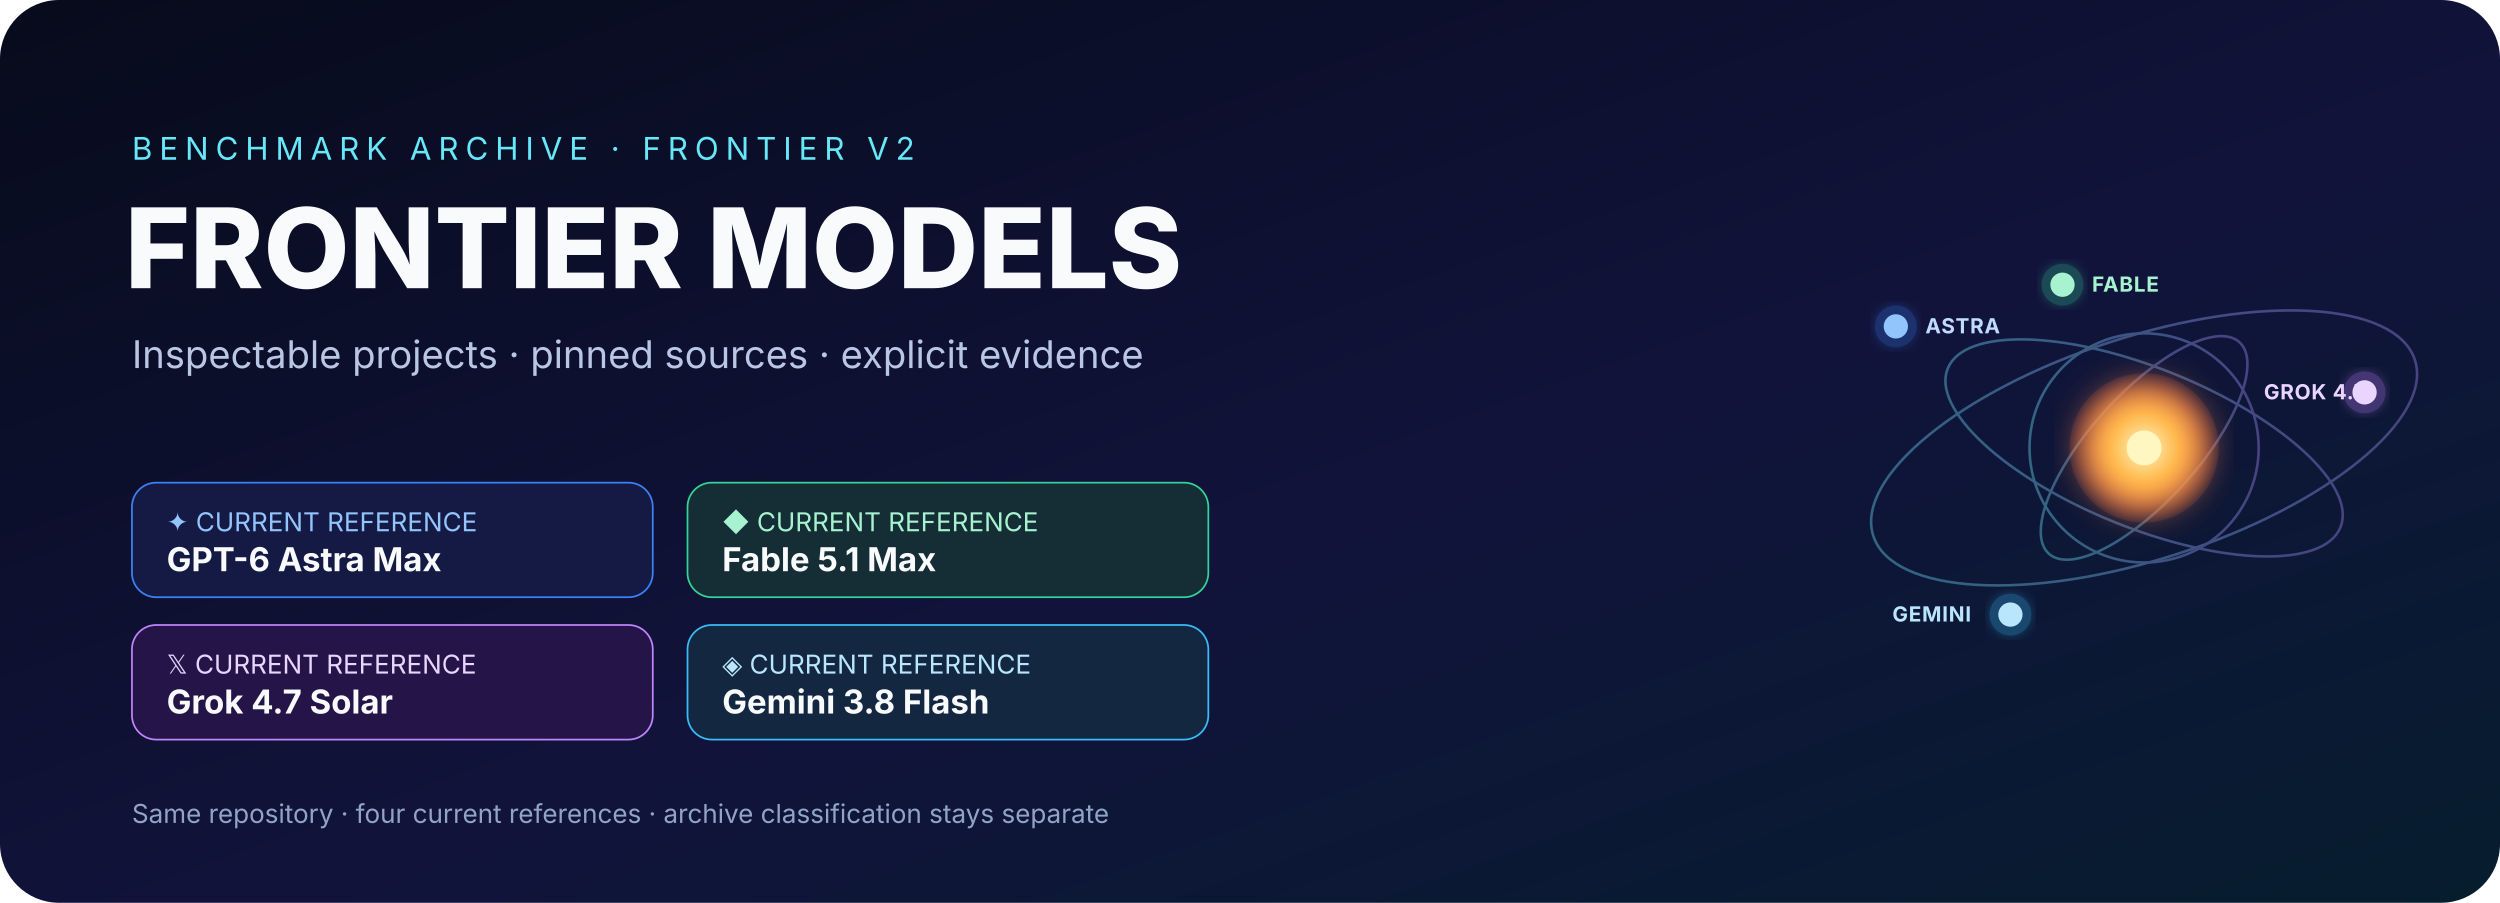
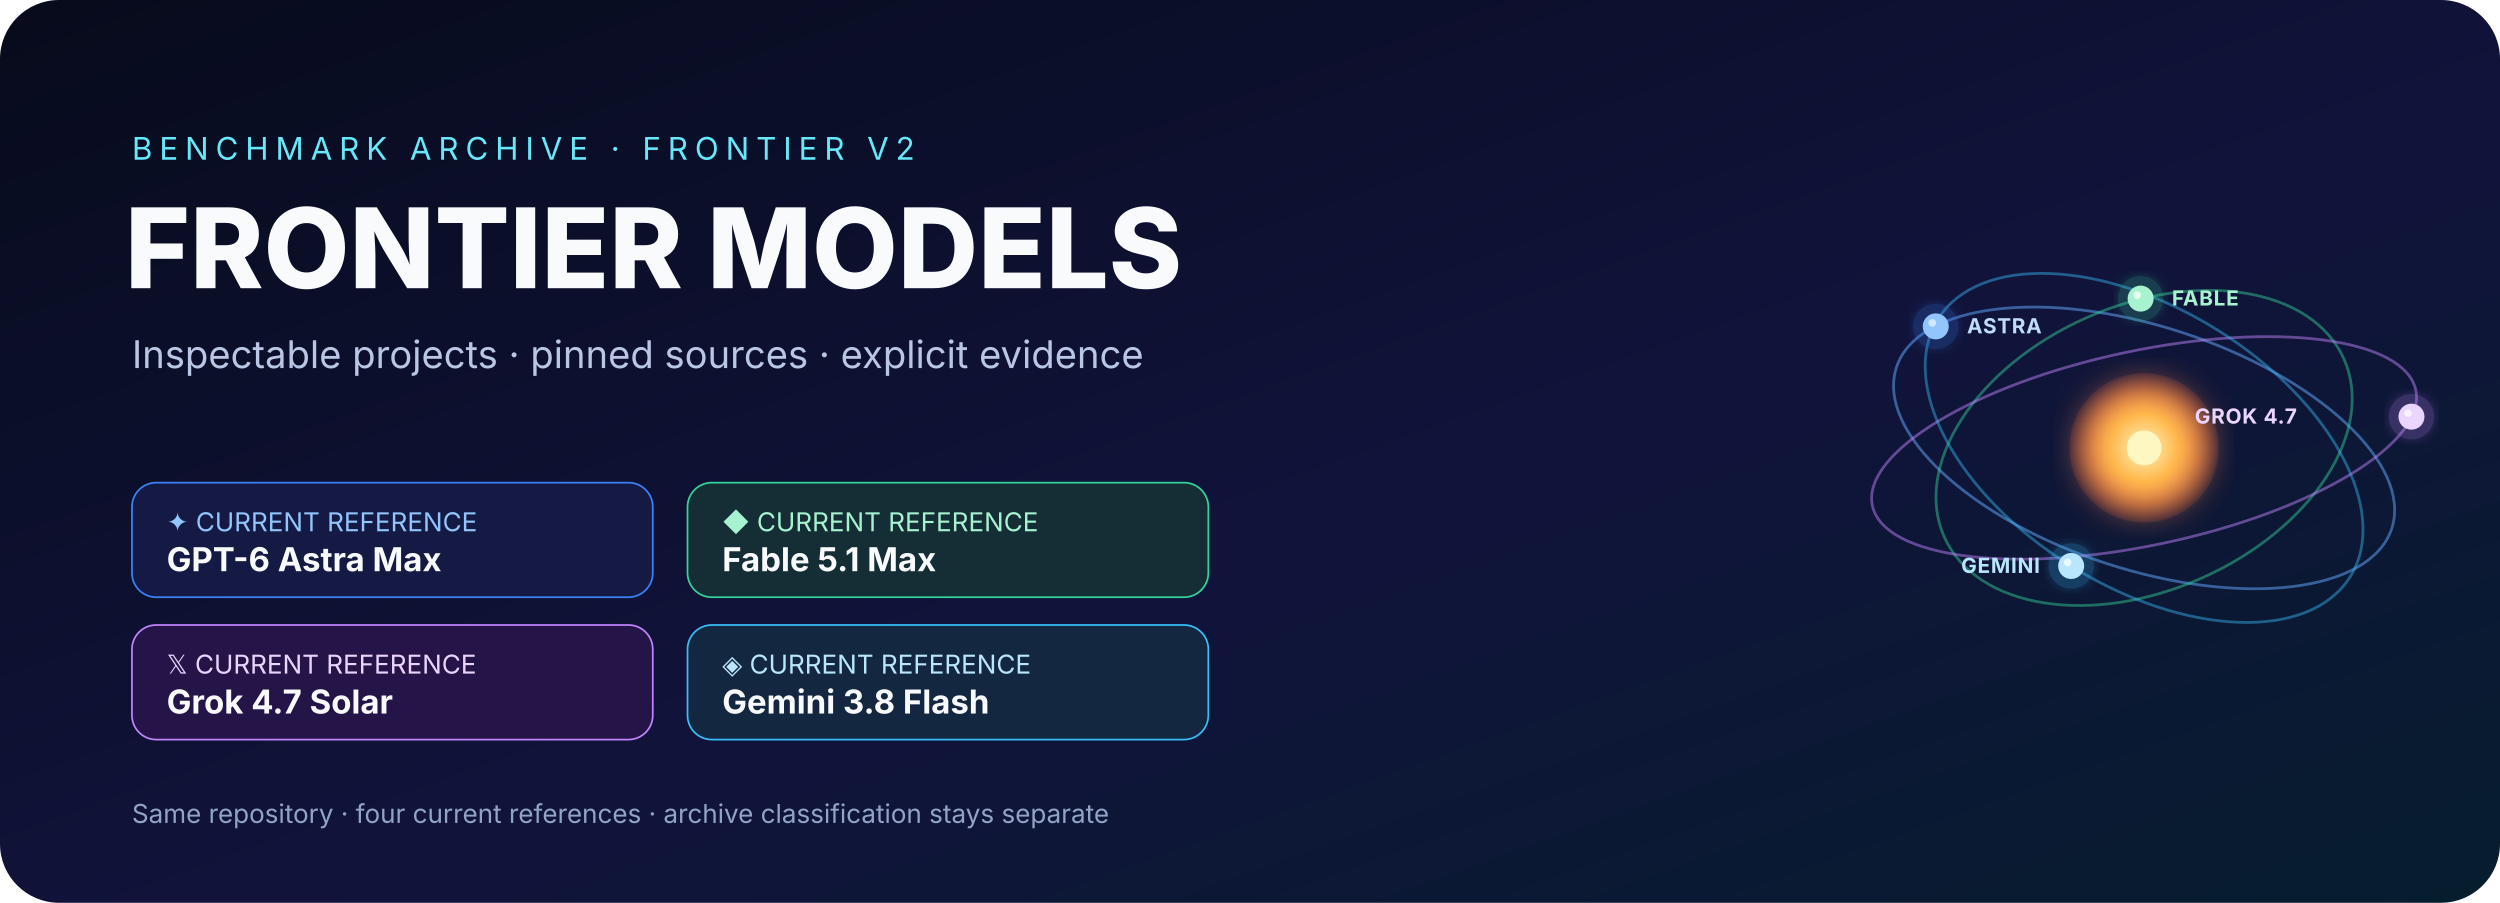
<svg xmlns="http://www.w3.org/2000/svg" viewBox="0 0 1440 520" role="img" aria-labelledby="title desc">
  <defs>
    <linearGradient id="bg" x1="0" y1="0" x2="1" y2="1">
      <stop stop-color="#070b1b" />
      <stop offset=".55" stop-color="#11133b" />
      <stop offset="1" stop-color="#061d2e" />
    </linearGradient>
    <radialGradient id="sun">
      <stop stop-color="#fff5bd" />
      <stop offset=".45" stop-color="#ffb84d" />
      <stop offset="1" stop-color="#ff6b3d" stop-opacity=".12" />
    </radialGradient>
    <linearGradient id="line">
      <stop stop-color="#6ee7ff" />
      <stop offset="1" stop-color="#a78bfa" />
    </linearGradient>
    <filter id="glow">
      <feGaussianBlur stdDeviation="8" result="b" />
      <feMerge>
        <feMergeNode in="b" />
        <feMergeNode in="SourceGraphic" />
      </feMerge>
    </filter>
    <filter id="bubble-glow">
      <feGaussianBlur stdDeviation="3" result="b" />
      <feMerge>
        <feMergeNode in="b" />
        <feMergeNode in="SourceGraphic" />
      </feMerge>
    </filter>
  </defs>
  <rect width="1440" height="520" rx="34" fill="url(#bg)" />
-   <g opacity=".38" fill="none" stroke="url(#line)" stroke-width="1.5">
-     <ellipse cx="1235" cy="258" rx="164" ry="64" transform="rotate(-18 1235 258)" />
-     <ellipse cx="1235" cy="258" rx="122" ry="46" transform="rotate(22 1235 258)" />
-     <ellipse cx="1235" cy="258" rx="82" ry="31" transform="rotate(-48 1235 258)" />
-     <circle cx="1235" cy="258" r="66" />
+   <g fill="none" stroke-width="1.6">
+     <ellipse cx="1235" cy="258" rx="150" ry="70" transform="rotate(18 1235 258)" stroke="#60a5fa" stroke-opacity=".52" />
+     <ellipse cx="1235" cy="258" rx="126" ry="82" transform="rotate(-24 1235 258)" stroke="#34d399" stroke-opacity=".46" />
+     <ellipse cx="1235" cy="258" rx="160" ry="56" transform="rotate(-12 1235 258)" stroke="#c084fc" stroke-opacity=".48" />
+     <ellipse cx="1235" cy="258" rx="140" ry="80" transform="rotate(32 1235 258)" stroke="#38bdf8" stroke-opacity=".44" />
  </g>
  <circle cx="1235" cy="258" r="43" fill="url(#sun)" filter="url(#glow)" />
  <circle cx="1235" cy="258" r="10" fill="#fff7c2" />
  <g font-family="Inter,Segoe UI,Arial,sans-serif" font-size="12" font-weight="700" letter-spacing=".4">
-     <g transform="translate(1092 188)">
-       <circle r="12" fill="#3b82f6" opacity=".28" filter="url(#bubble-glow)" />
-       <circle r="7" fill="#93c5fd" />
-       <text x="17" y="4" fill="#bfdbfe">ASTRA</text>
+     <g transform="translate(1115 188)">
+       <circle r="13" fill="#3b82f6" opacity=".22" filter="url(#bubble-glow)" />
+       <circle r="7.5" fill="#93c5fd" />
+       <circle cx="-2" cy="-2" r="2.2" fill="#dbeafe" opacity=".9" />
+       <text x="18" y="4" fill="#bfdbfe">ASTRA</text>
    </g>
-     <g transform="translate(1188 164)">
-       <circle r="12" fill="#34d399" opacity=".28" filter="url(#bubble-glow)" />
-       <circle r="7" fill="#a7f3d0" />
-       <text x="17" y="4" fill="#a7f3d0">FABLE</text>
+     <g transform="translate(1233 172)">
+       <circle r="13" fill="#34d399" opacity=".22" filter="url(#bubble-glow)" />
+       <circle r="7.5" fill="#a7f3d0" />
+       <circle cx="-2" cy="-2" r="2.2" fill="#ecfdf5" opacity=".9" />
+       <text x="18" y="4" fill="#a7f3d0">FABLE</text>
    </g>
-     <g transform="translate(1362 226)">
-       <circle r="12" fill="#c084fc" opacity=".3" filter="url(#bubble-glow)" />
-       <circle r="7" fill="#e9d5ff" />
-       <text x="-58" y="4" fill="#e9d5ff">GROK 4.7</text>
+     <g transform="translate(1389 240)">
+       <circle r="13" fill="#c084fc" opacity=".24" filter="url(#bubble-glow)" />
+       <circle r="7.5" fill="#e9d5ff" />
+       <circle cx="-2" cy="-2" r="2.2" fill="#faf5ff" opacity=".9" />
+       <text x="-66" y="4" text-anchor="end" fill="#e9d5ff">GROK 4.7</text>
    </g>
-     <g transform="translate(1158 354)">
-       <circle r="12" fill="#38bdf8" opacity=".3" filter="url(#bubble-glow)" />
-       <circle r="7" fill="#bae6fd" />
-       <text x="-68" y="4" fill="#bae6fd">GEMINI</text>
+     <g transform="translate(1193 326)">
+       <circle r="13" fill="#38bdf8" opacity=".24" filter="url(#bubble-glow)" />
+       <circle r="7.5" fill="#bae6fd" />
+       <circle cx="-2" cy="-2" r="2.2" fill="#f0f9ff" opacity=".9" />
+       <text x="-18" y="4" text-anchor="end" fill="#bae6fd">GEMINI</text>
    </g>
  </g>
  <g font-family="Inter,Segoe UI,Arial,sans-serif" fill="#f8fafc">
    <text x="76" y="92" font-size="18" letter-spacing="4" fill="#67e8f9">BENCHMARK ARCHIVE · FRONTIER V2</text>
    <text x="72" y="166" font-size="64" font-weight="800">FRONTIER MODELS</text>
    <text x="76" y="212" font-size="22" fill="#b9c6e4">Inspectable projects · pinned sources · explicit evidence</text>
    <g transform="translate(76 278)">
      <rect width="300" height="66" rx="14" fill="#151a45" stroke="#3b82f6" />
      <text x="20" y="28" font-size="15" fill="#93c5fd">✦ CURRENT REFERENCE</text>
      <text x="20" y="51" font-size="19" font-weight="700">GPT-6 Astra Max</text>
      <rect x="320" width="300" height="66" rx="14" fill="#152d35" stroke="#34d399" />
      <text x="340" y="28" font-size="15" fill="#a7f3d0">◆ CURRENT REFERENCE</text>
      <text x="340" y="51" font-size="19" font-weight="700">Fable 5.1 Max</text>
      <rect y="82" width="300" height="66" rx="14" fill="#251447" stroke="#c084fc" />
      <text x="20" y="110" font-size="15" fill="#e9d5ff">𝕏 CURRENT REFERENCE</text>
      <text x="20" y="133" font-size="19" font-weight="700">Grok 4.7 Solar</text>
      <rect x="320" y="82" width="300" height="66" rx="14" fill="#132840" stroke="#38bdf8" />
      <text x="340" y="110" font-size="15" fill="#bae6fd">◈ CURRENT REFERENCE</text>
      <text x="340" y="133" font-size="19" font-weight="700">Gemini 3.8 Flash</text>
    </g>
  </g>
  <text x="76" y="474" font-family="Inter,Segoe UI,Arial,sans-serif" font-size="15" fill="#91a4c8">Same repository · four current references · archive classification stays separate</text>
</svg>
